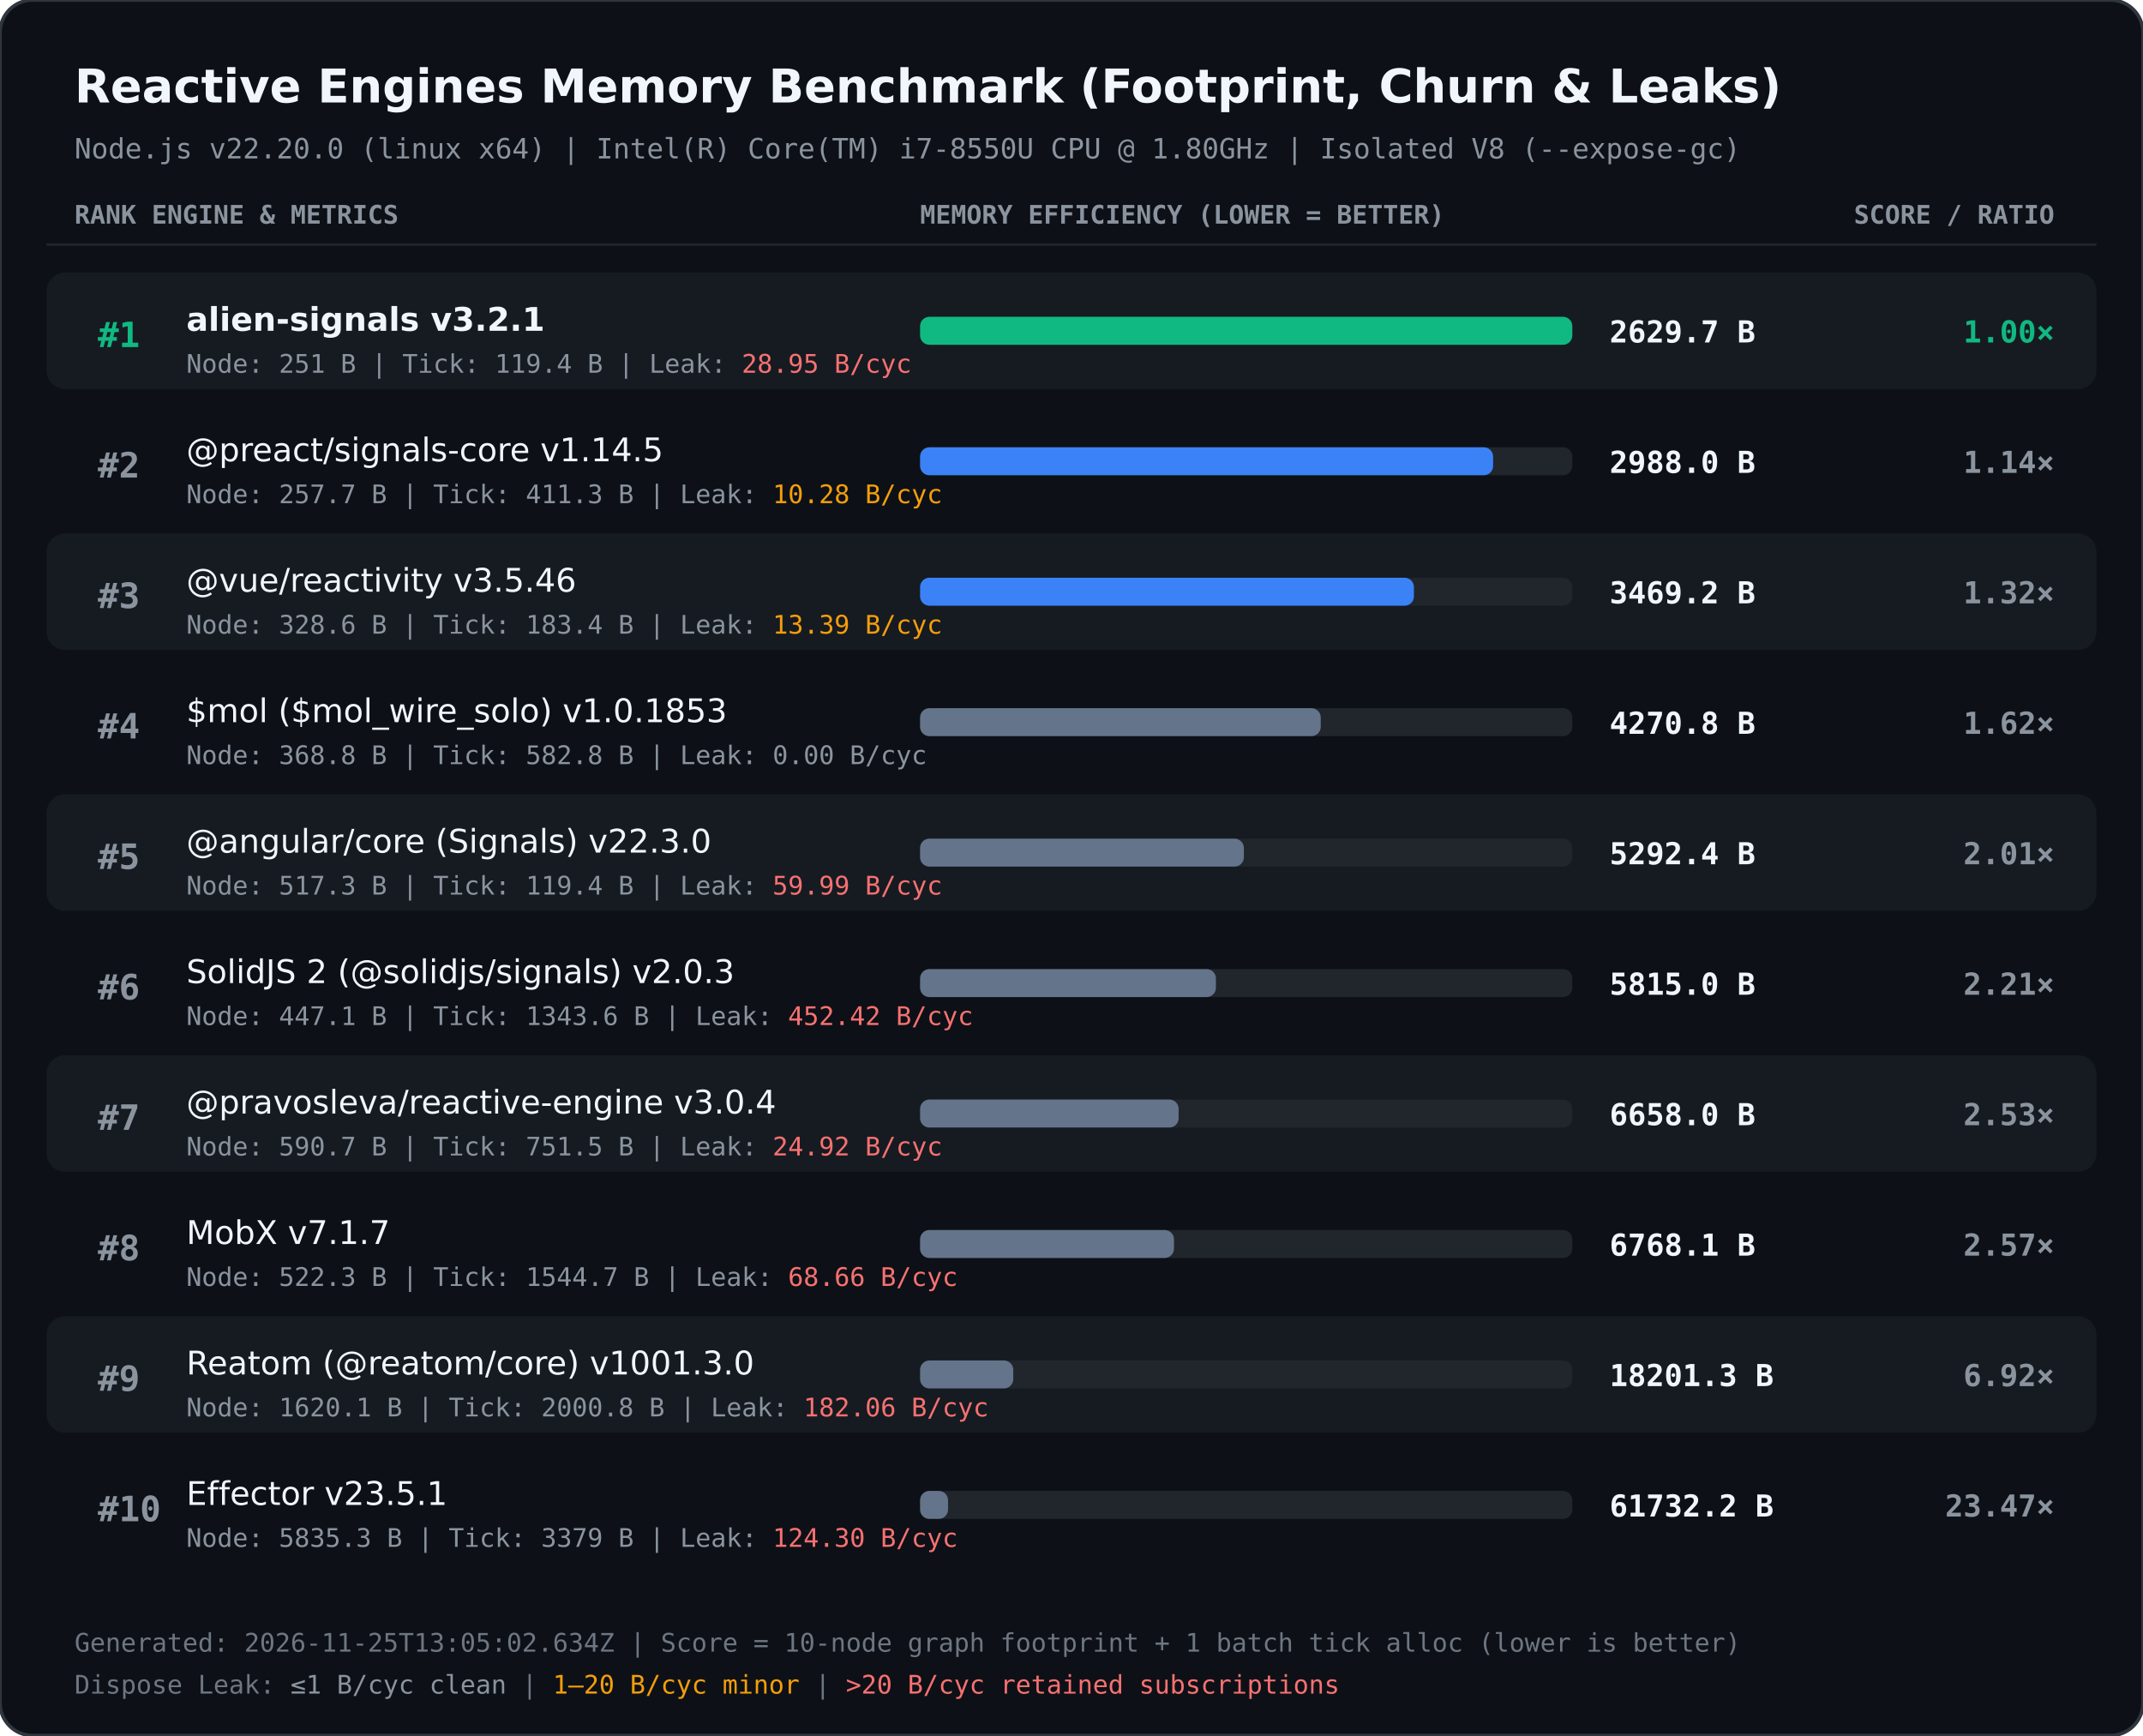
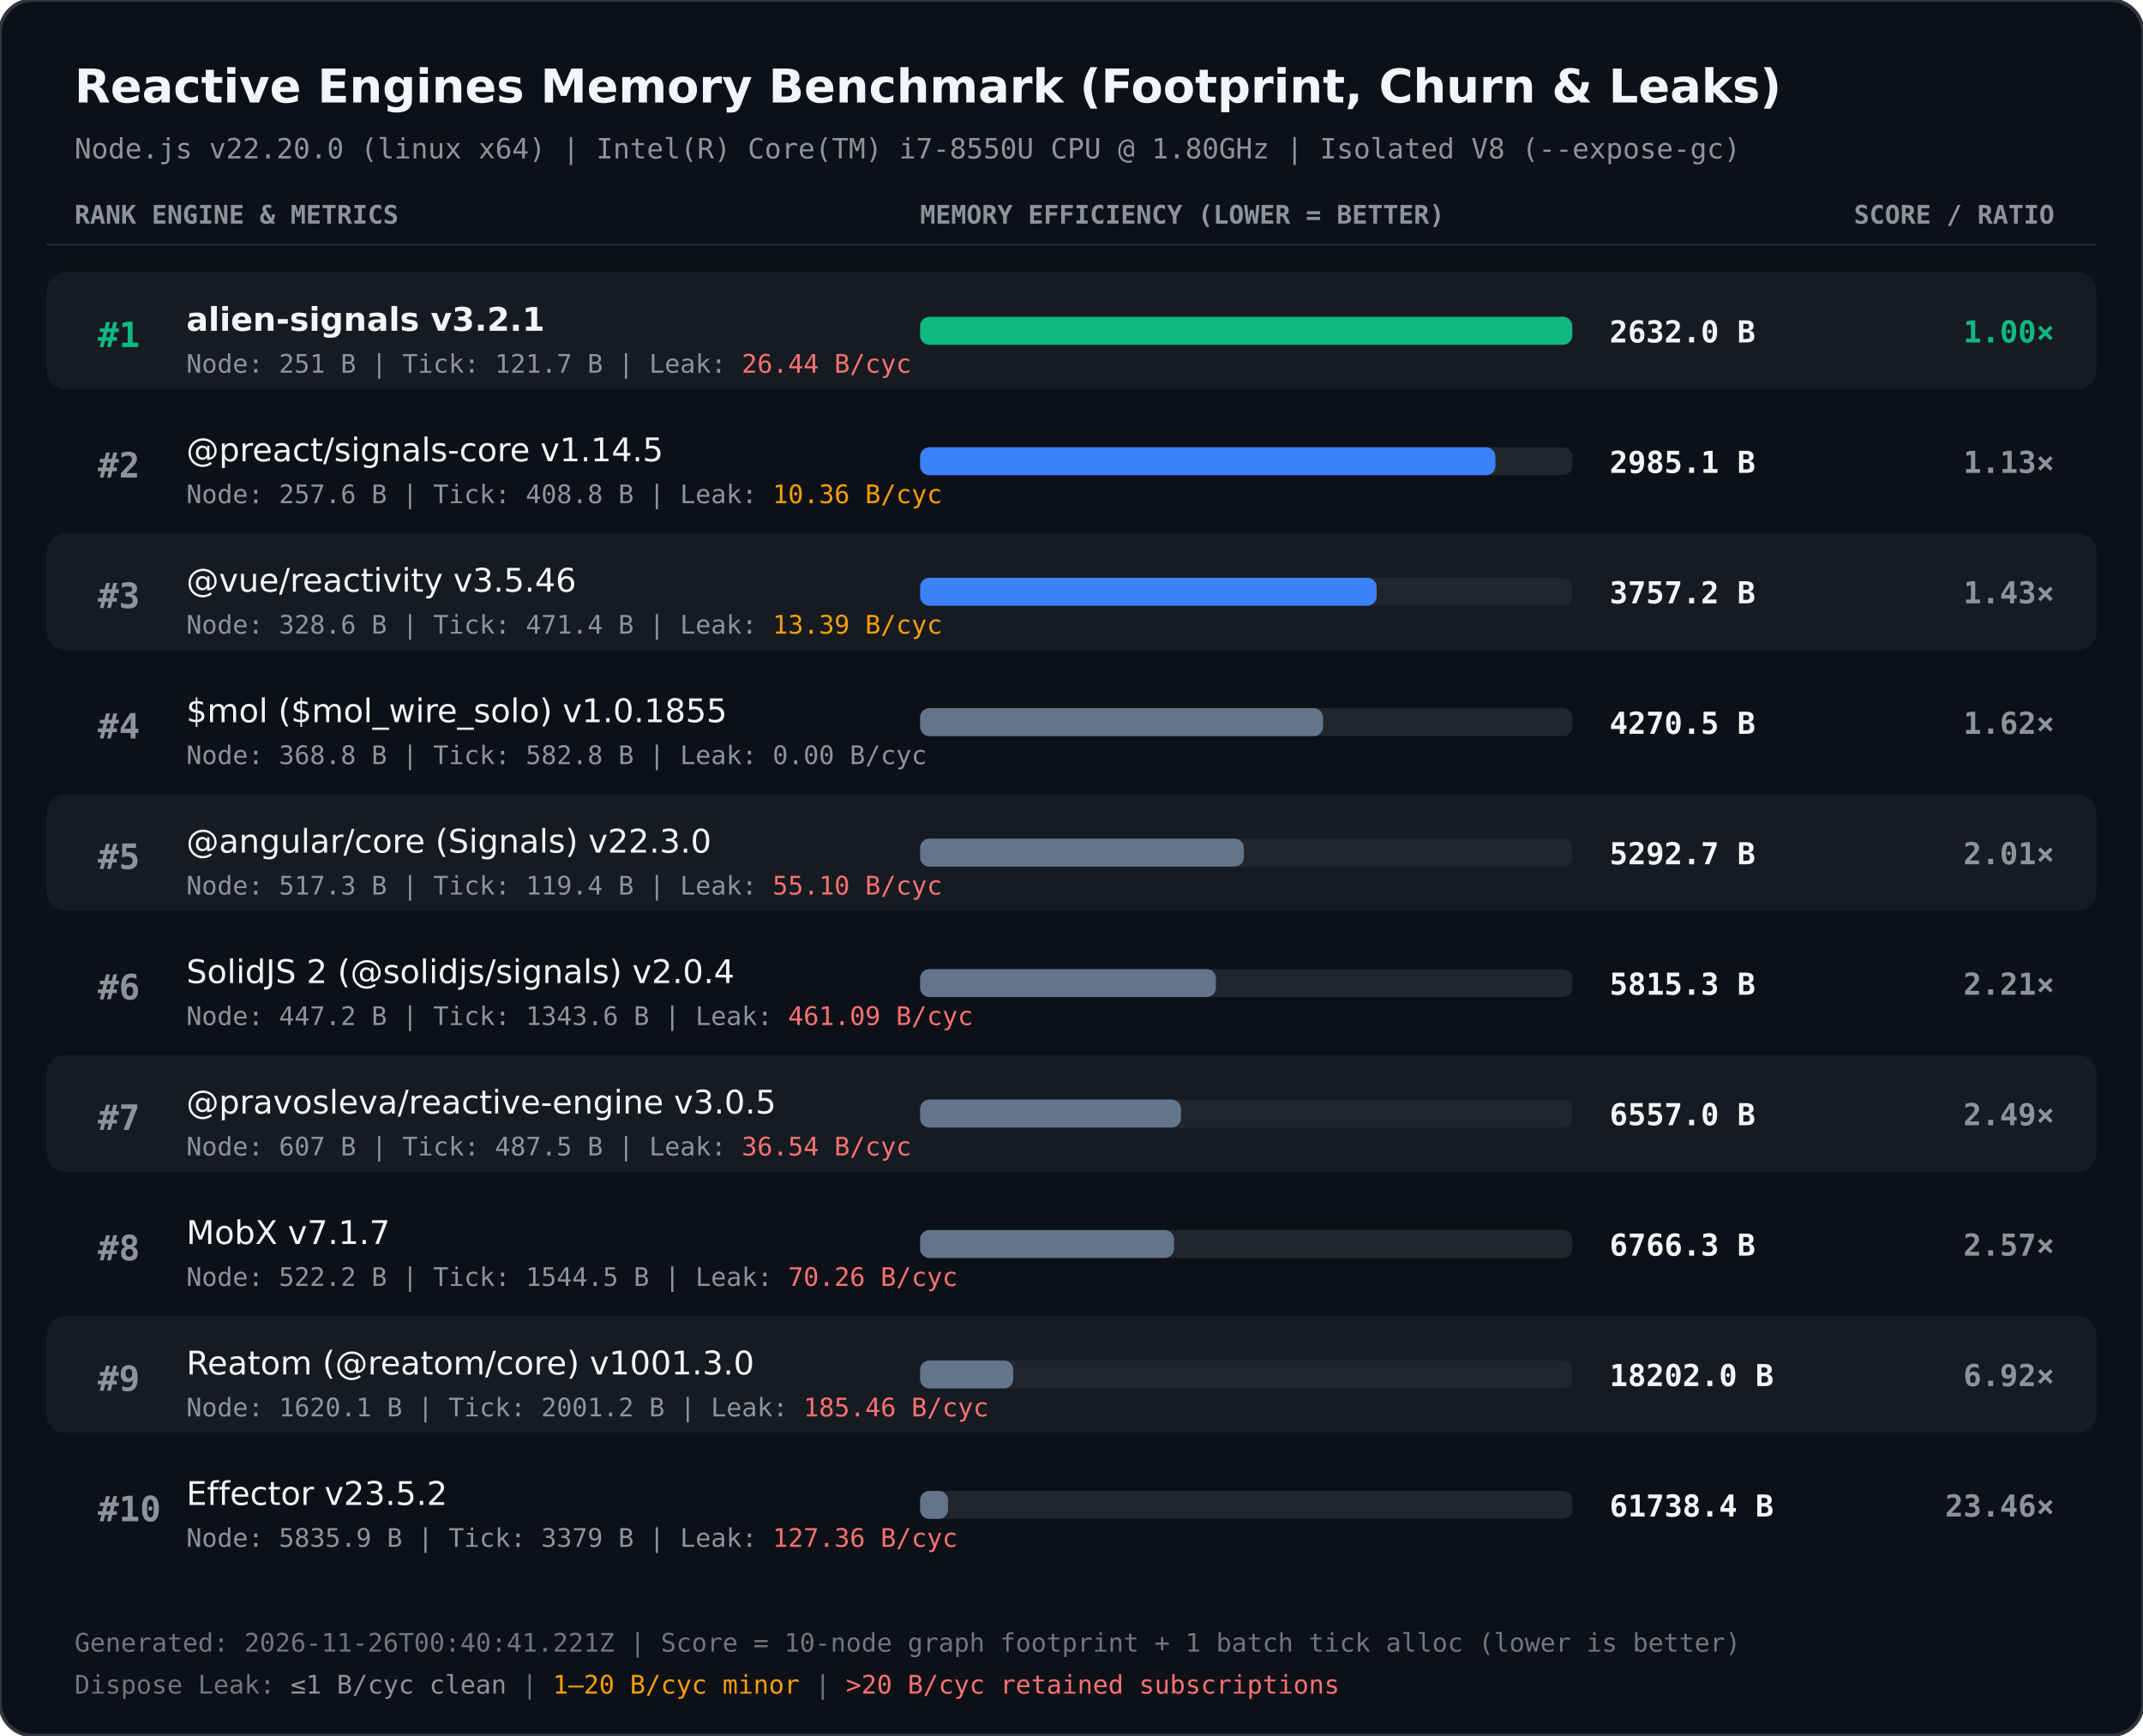
<svg xmlns="http://www.w3.org/2000/svg" width="920" height="745" viewBox="0 0 920 745">
  <rect width="100%" height="100%" rx="14" fill="#0d1117" stroke="#30363d" stroke-width="1.5" />
  <text x="32" y="44" fill="#f0f6fc" font-family="'DejaVu Sans', 'Inter', 'Liberation Sans', sans-serif" font-size="20" font-weight="700">Reactive Engines Memory Benchmark (Footprint, Churn &amp; Leaks)</text>
  <text x="32" y="68" fill="#8b949e" font-family="'DejaVu Sans Mono', 'JetBrains Mono', 'Fira Code', 'Liberation Mono', monospace" font-size="12">Node.js v22.20.0 (linux x64) | Intel(R) Core(TM) i7-8550U CPU @ 1.80GHz | Isolated V8 (--expose-gc)</text>
  <text x="32" y="96" fill="#8b949e" font-family="'DejaVu Sans Mono', 'JetBrains Mono', 'Fira Code', 'Liberation Mono', monospace" font-size="11" font-weight="700">RANK  ENGINE &amp; METRICS</text>
  <text x="395" y="96" fill="#8b949e" font-family="'DejaVu Sans Mono', 'JetBrains Mono', 'Fira Code', 'Liberation Mono', monospace" font-size="11" font-weight="700">MEMORY EFFICIENCY (LOWER = BETTER)</text>
  <text x="882" y="96" text-anchor="end" fill="#8b949e" font-family="'DejaVu Sans Mono', 'JetBrains Mono', 'Fira Code', 'Liberation Mono', monospace" font-size="11" font-weight="700">SCORE / RATIO</text>
  <line x1="20" y1="105" x2="900" y2="105" stroke="#21262d" stroke-width="1" />
  <g transform="translate(0, 115)">
    <rect x="20" y="2" width="880" height="50" rx="8" fill="#161b22" />
    <text x="42" y="34" fill="#10b981" font-family="'DejaVu Sans Mono', 'JetBrains Mono', 'Fira Code', 'Liberation Mono', monospace" font-size="15" font-weight="700">#1</text>
    <text x="80" y="27" fill="#f0f6fc" font-family="'DejaVu Sans', 'Inter', 'Liberation Sans', sans-serif" font-size="14" font-weight="700">alien-signals v3.2.1</text>
-     <text x="80" y="45" fill="#8b949e" font-family="'DejaVu Sans Mono', 'JetBrains Mono', 'Fira Code', 'Liberation Mono', monospace" font-size="11">Node: 251 B | Tick: 119.4 B | Leak: <tspan fill="#f87171">28.95 B/cyc</tspan>
+     <text x="80" y="45" fill="#8b949e" font-family="'DejaVu Sans Mono', 'JetBrains Mono', 'Fira Code', 'Liberation Mono', monospace" font-size="11">Node: 251 B | Tick: 121.7 B | Leak: <tspan fill="#f87171">26.44 B/cyc</tspan>
    </text>
    <rect x="395" y="21" width="280" height="12" rx="4" fill="#21262d" />
    <rect x="395" y="21" width="280" height="12" rx="4" fill="#10b981" />
-     <text x="691" y="32" fill="#f0f6fc" font-family="'DejaVu Sans Mono', 'JetBrains Mono', 'Fira Code', 'Liberation Mono', monospace" font-size="13" font-weight="700">2629.7 B</text>
+     <text x="691" y="32" fill="#f0f6fc" font-family="'DejaVu Sans Mono', 'JetBrains Mono', 'Fira Code', 'Liberation Mono', monospace" font-size="13" font-weight="700">2632.0 B</text>
    <text x="882" y="32" text-anchor="end" fill="#10b981" font-family="'DejaVu Sans Mono', 'JetBrains Mono', 'Fira Code', 'Liberation Mono', monospace" font-size="13" font-weight="700">1.00×</text>
  </g>
  <g transform="translate(0, 171)">
    <rect x="20" y="2" width="880" height="50" rx="8" fill="#0d1117" />
    <text x="42" y="34" fill="#8b949e" font-family="'DejaVu Sans Mono', 'JetBrains Mono', 'Fira Code', 'Liberation Mono', monospace" font-size="15" font-weight="700">#2</text>
    <text x="80" y="27" fill="#f0f6fc" font-family="'DejaVu Sans', 'Inter', 'Liberation Sans', sans-serif" font-size="14" font-weight="500">@preact/signals-core v1.14.5</text>
-     <text x="80" y="45" fill="#8b949e" font-family="'DejaVu Sans Mono', 'JetBrains Mono', 'Fira Code', 'Liberation Mono', monospace" font-size="11">Node: 257.7 B | Tick: 411.3 B | Leak: <tspan fill="#f59e0b">10.28 B/cyc</tspan>
+     <text x="80" y="45" fill="#8b949e" font-family="'DejaVu Sans Mono', 'JetBrains Mono', 'Fira Code', 'Liberation Mono', monospace" font-size="11">Node: 257.6 B | Tick: 408.8 B | Leak: <tspan fill="#f59e0b">10.36 B/cyc</tspan>
    </text>
    <rect x="395" y="21" width="280" height="12" rx="4" fill="#21262d" />
-     <rect x="395" y="21" width="246" height="12" rx="4" fill="#3b82f6" />
-     <text x="691" y="32" fill="#f0f6fc" font-family="'DejaVu Sans Mono', 'JetBrains Mono', 'Fira Code', 'Liberation Mono', monospace" font-size="13" font-weight="700">2988.0 B</text>
-     <text x="882" y="32" text-anchor="end" fill="#8b949e" font-family="'DejaVu Sans Mono', 'JetBrains Mono', 'Fira Code', 'Liberation Mono', monospace" font-size="13" font-weight="700">1.14×</text>
+     <rect x="395" y="21" width="247" height="12" rx="4" fill="#3b82f6" />
+     <text x="691" y="32" fill="#f0f6fc" font-family="'DejaVu Sans Mono', 'JetBrains Mono', 'Fira Code', 'Liberation Mono', monospace" font-size="13" font-weight="700">2985.1 B</text>
+     <text x="882" y="32" text-anchor="end" fill="#8b949e" font-family="'DejaVu Sans Mono', 'JetBrains Mono', 'Fira Code', 'Liberation Mono', monospace" font-size="13" font-weight="700">1.13×</text>
  </g>
  <g transform="translate(0, 227)">
    <rect x="20" y="2" width="880" height="50" rx="8" fill="#161b22" />
    <text x="42" y="34" fill="#8b949e" font-family="'DejaVu Sans Mono', 'JetBrains Mono', 'Fira Code', 'Liberation Mono', monospace" font-size="15" font-weight="700">#3</text>
    <text x="80" y="27" fill="#f0f6fc" font-family="'DejaVu Sans', 'Inter', 'Liberation Sans', sans-serif" font-size="14" font-weight="500">@vue/reactivity v3.5.46</text>
-     <text x="80" y="45" fill="#8b949e" font-family="'DejaVu Sans Mono', 'JetBrains Mono', 'Fira Code', 'Liberation Mono', monospace" font-size="11">Node: 328.6 B | Tick: 183.4 B | Leak: <tspan fill="#f59e0b">13.39 B/cyc</tspan>
+     <text x="80" y="45" fill="#8b949e" font-family="'DejaVu Sans Mono', 'JetBrains Mono', 'Fira Code', 'Liberation Mono', monospace" font-size="11">Node: 328.6 B | Tick: 471.4 B | Leak: <tspan fill="#f59e0b">13.39 B/cyc</tspan>
    </text>
    <rect x="395" y="21" width="280" height="12" rx="4" fill="#21262d" />
-     <rect x="395" y="21" width="212" height="12" rx="4" fill="#3b82f6" />
-     <text x="691" y="32" fill="#f0f6fc" font-family="'DejaVu Sans Mono', 'JetBrains Mono', 'Fira Code', 'Liberation Mono', monospace" font-size="13" font-weight="700">3469.2 B</text>
-     <text x="882" y="32" text-anchor="end" fill="#8b949e" font-family="'DejaVu Sans Mono', 'JetBrains Mono', 'Fira Code', 'Liberation Mono', monospace" font-size="13" font-weight="700">1.32×</text>
+     <rect x="395" y="21" width="196" height="12" rx="4" fill="#3b82f6" />
+     <text x="691" y="32" fill="#f0f6fc" font-family="'DejaVu Sans Mono', 'JetBrains Mono', 'Fira Code', 'Liberation Mono', monospace" font-size="13" font-weight="700">3757.2 B</text>
+     <text x="882" y="32" text-anchor="end" fill="#8b949e" font-family="'DejaVu Sans Mono', 'JetBrains Mono', 'Fira Code', 'Liberation Mono', monospace" font-size="13" font-weight="700">1.43×</text>
  </g>
  <g transform="translate(0, 283)">
    <rect x="20" y="2" width="880" height="50" rx="8" fill="#0d1117" />
    <text x="42" y="34" fill="#8b949e" font-family="'DejaVu Sans Mono', 'JetBrains Mono', 'Fira Code', 'Liberation Mono', monospace" font-size="15" font-weight="700">#4</text>
-     <text x="80" y="27" fill="#f0f6fc" font-family="'DejaVu Sans', 'Inter', 'Liberation Sans', sans-serif" font-size="14" font-weight="500">$mol ($mol_wire_solo) v1.0.1853</text>
+     <text x="80" y="27" fill="#f0f6fc" font-family="'DejaVu Sans', 'Inter', 'Liberation Sans', sans-serif" font-size="14" font-weight="500">$mol ($mol_wire_solo) v1.0.1855</text>
    <text x="80" y="45" fill="#8b949e" font-family="'DejaVu Sans Mono', 'JetBrains Mono', 'Fira Code', 'Liberation Mono', monospace" font-size="11">Node: 368.8 B | Tick: 582.8 B | Leak: <tspan fill="#8b949e">0.00 B/cyc</tspan>
    </text>
    <rect x="395" y="21" width="280" height="12" rx="4" fill="#21262d" />
-     <rect x="395" y="21" width="172" height="12" rx="4" fill="#64748b" />
-     <text x="691" y="32" fill="#f0f6fc" font-family="'DejaVu Sans Mono', 'JetBrains Mono', 'Fira Code', 'Liberation Mono', monospace" font-size="13" font-weight="700">4270.8 B</text>
+     <rect x="395" y="21" width="173" height="12" rx="4" fill="#64748b" />
+     <text x="691" y="32" fill="#f0f6fc" font-family="'DejaVu Sans Mono', 'JetBrains Mono', 'Fira Code', 'Liberation Mono', monospace" font-size="13" font-weight="700">4270.5 B</text>
    <text x="882" y="32" text-anchor="end" fill="#8b949e" font-family="'DejaVu Sans Mono', 'JetBrains Mono', 'Fira Code', 'Liberation Mono', monospace" font-size="13" font-weight="700">1.62×</text>
  </g>
  <g transform="translate(0, 339)">
    <rect x="20" y="2" width="880" height="50" rx="8" fill="#161b22" />
    <text x="42" y="34" fill="#8b949e" font-family="'DejaVu Sans Mono', 'JetBrains Mono', 'Fira Code', 'Liberation Mono', monospace" font-size="15" font-weight="700">#5</text>
    <text x="80" y="27" fill="#f0f6fc" font-family="'DejaVu Sans', 'Inter', 'Liberation Sans', sans-serif" font-size="14" font-weight="500">@angular/core (Signals) v22.3.0</text>
-     <text x="80" y="45" fill="#8b949e" font-family="'DejaVu Sans Mono', 'JetBrains Mono', 'Fira Code', 'Liberation Mono', monospace" font-size="11">Node: 517.3 B | Tick: 119.4 B | Leak: <tspan fill="#f87171">59.99 B/cyc</tspan>
+     <text x="80" y="45" fill="#8b949e" font-family="'DejaVu Sans Mono', 'JetBrains Mono', 'Fira Code', 'Liberation Mono', monospace" font-size="11">Node: 517.3 B | Tick: 119.4 B | Leak: <tspan fill="#f87171">55.10 B/cyc</tspan>
    </text>
    <rect x="395" y="21" width="280" height="12" rx="4" fill="#21262d" />
    <rect x="395" y="21" width="139" height="12" rx="4" fill="#64748b" />
-     <text x="691" y="32" fill="#f0f6fc" font-family="'DejaVu Sans Mono', 'JetBrains Mono', 'Fira Code', 'Liberation Mono', monospace" font-size="13" font-weight="700">5292.4 B</text>
+     <text x="691" y="32" fill="#f0f6fc" font-family="'DejaVu Sans Mono', 'JetBrains Mono', 'Fira Code', 'Liberation Mono', monospace" font-size="13" font-weight="700">5292.7 B</text>
    <text x="882" y="32" text-anchor="end" fill="#8b949e" font-family="'DejaVu Sans Mono', 'JetBrains Mono', 'Fira Code', 'Liberation Mono', monospace" font-size="13" font-weight="700">2.01×</text>
  </g>
  <g transform="translate(0, 395)">
    <rect x="20" y="2" width="880" height="50" rx="8" fill="#0d1117" />
    <text x="42" y="34" fill="#8b949e" font-family="'DejaVu Sans Mono', 'JetBrains Mono', 'Fira Code', 'Liberation Mono', monospace" font-size="15" font-weight="700">#6</text>
-     <text x="80" y="27" fill="#f0f6fc" font-family="'DejaVu Sans', 'Inter', 'Liberation Sans', sans-serif" font-size="14" font-weight="500">SolidJS 2 (@solidjs/signals) v2.0.3</text>
-     <text x="80" y="45" fill="#8b949e" font-family="'DejaVu Sans Mono', 'JetBrains Mono', 'Fira Code', 'Liberation Mono', monospace" font-size="11">Node: 447.1 B | Tick: 1343.6 B | Leak: <tspan fill="#f87171">452.42 B/cyc</tspan>
+     <text x="80" y="27" fill="#f0f6fc" font-family="'DejaVu Sans', 'Inter', 'Liberation Sans', sans-serif" font-size="14" font-weight="500">SolidJS 2 (@solidjs/signals) v2.0.4</text>
+     <text x="80" y="45" fill="#8b949e" font-family="'DejaVu Sans Mono', 'JetBrains Mono', 'Fira Code', 'Liberation Mono', monospace" font-size="11">Node: 447.2 B | Tick: 1343.6 B | Leak: <tspan fill="#f87171">461.09 B/cyc</tspan>
    </text>
    <rect x="395" y="21" width="280" height="12" rx="4" fill="#21262d" />
    <rect x="395" y="21" width="127" height="12" rx="4" fill="#64748b" />
-     <text x="691" y="32" fill="#f0f6fc" font-family="'DejaVu Sans Mono', 'JetBrains Mono', 'Fira Code', 'Liberation Mono', monospace" font-size="13" font-weight="700">5815.0 B</text>
+     <text x="691" y="32" fill="#f0f6fc" font-family="'DejaVu Sans Mono', 'JetBrains Mono', 'Fira Code', 'Liberation Mono', monospace" font-size="13" font-weight="700">5815.3 B</text>
    <text x="882" y="32" text-anchor="end" fill="#8b949e" font-family="'DejaVu Sans Mono', 'JetBrains Mono', 'Fira Code', 'Liberation Mono', monospace" font-size="13" font-weight="700">2.21×</text>
  </g>
  <g transform="translate(0, 451)">
    <rect x="20" y="2" width="880" height="50" rx="8" fill="#161b22" />
    <text x="42" y="34" fill="#8b949e" font-family="'DejaVu Sans Mono', 'JetBrains Mono', 'Fira Code', 'Liberation Mono', monospace" font-size="15" font-weight="700">#7</text>
-     <text x="80" y="27" fill="#f0f6fc" font-family="'DejaVu Sans', 'Inter', 'Liberation Sans', sans-serif" font-size="14" font-weight="500">@pravosleva/reactive-engine v3.0.4</text>
-     <text x="80" y="45" fill="#8b949e" font-family="'DejaVu Sans Mono', 'JetBrains Mono', 'Fira Code', 'Liberation Mono', monospace" font-size="11">Node: 590.7 B | Tick: 751.5 B | Leak: <tspan fill="#f87171">24.92 B/cyc</tspan>
+     <text x="80" y="27" fill="#f0f6fc" font-family="'DejaVu Sans', 'Inter', 'Liberation Sans', sans-serif" font-size="14" font-weight="500">@pravosleva/reactive-engine v3.0.5</text>
+     <text x="80" y="45" fill="#8b949e" font-family="'DejaVu Sans Mono', 'JetBrains Mono', 'Fira Code', 'Liberation Mono', monospace" font-size="11">Node: 607 B | Tick: 487.5 B | Leak: <tspan fill="#f87171">36.54 B/cyc</tspan>
    </text>
    <rect x="395" y="21" width="280" height="12" rx="4" fill="#21262d" />
-     <rect x="395" y="21" width="111" height="12" rx="4" fill="#64748b" />
-     <text x="691" y="32" fill="#f0f6fc" font-family="'DejaVu Sans Mono', 'JetBrains Mono', 'Fira Code', 'Liberation Mono', monospace" font-size="13" font-weight="700">6658.0 B</text>
-     <text x="882" y="32" text-anchor="end" fill="#8b949e" font-family="'DejaVu Sans Mono', 'JetBrains Mono', 'Fira Code', 'Liberation Mono', monospace" font-size="13" font-weight="700">2.53×</text>
+     <rect x="395" y="21" width="112" height="12" rx="4" fill="#64748b" />
+     <text x="691" y="32" fill="#f0f6fc" font-family="'DejaVu Sans Mono', 'JetBrains Mono', 'Fira Code', 'Liberation Mono', monospace" font-size="13" font-weight="700">6557.0 B</text>
+     <text x="882" y="32" text-anchor="end" fill="#8b949e" font-family="'DejaVu Sans Mono', 'JetBrains Mono', 'Fira Code', 'Liberation Mono', monospace" font-size="13" font-weight="700">2.49×</text>
  </g>
  <g transform="translate(0, 507)">
    <rect x="20" y="2" width="880" height="50" rx="8" fill="#0d1117" />
    <text x="42" y="34" fill="#8b949e" font-family="'DejaVu Sans Mono', 'JetBrains Mono', 'Fira Code', 'Liberation Mono', monospace" font-size="15" font-weight="700">#8</text>
    <text x="80" y="27" fill="#f0f6fc" font-family="'DejaVu Sans', 'Inter', 'Liberation Sans', sans-serif" font-size="14" font-weight="500">MobX v7.1.7</text>
-     <text x="80" y="45" fill="#8b949e" font-family="'DejaVu Sans Mono', 'JetBrains Mono', 'Fira Code', 'Liberation Mono', monospace" font-size="11">Node: 522.3 B | Tick: 1544.7 B | Leak: <tspan fill="#f87171">68.66 B/cyc</tspan>
+     <text x="80" y="45" fill="#8b949e" font-family="'DejaVu Sans Mono', 'JetBrains Mono', 'Fira Code', 'Liberation Mono', monospace" font-size="11">Node: 522.2 B | Tick: 1544.5 B | Leak: <tspan fill="#f87171">70.26 B/cyc</tspan>
    </text>
    <rect x="395" y="21" width="280" height="12" rx="4" fill="#21262d" />
    <rect x="395" y="21" width="109" height="12" rx="4" fill="#64748b" />
-     <text x="691" y="32" fill="#f0f6fc" font-family="'DejaVu Sans Mono', 'JetBrains Mono', 'Fira Code', 'Liberation Mono', monospace" font-size="13" font-weight="700">6768.1 B</text>
+     <text x="691" y="32" fill="#f0f6fc" font-family="'DejaVu Sans Mono', 'JetBrains Mono', 'Fira Code', 'Liberation Mono', monospace" font-size="13" font-weight="700">6766.3 B</text>
    <text x="882" y="32" text-anchor="end" fill="#8b949e" font-family="'DejaVu Sans Mono', 'JetBrains Mono', 'Fira Code', 'Liberation Mono', monospace" font-size="13" font-weight="700">2.57×</text>
  </g>
  <g transform="translate(0, 563)">
    <rect x="20" y="2" width="880" height="50" rx="8" fill="#161b22" />
    <text x="42" y="34" fill="#8b949e" font-family="'DejaVu Sans Mono', 'JetBrains Mono', 'Fira Code', 'Liberation Mono', monospace" font-size="15" font-weight="700">#9</text>
    <text x="80" y="27" fill="#f0f6fc" font-family="'DejaVu Sans', 'Inter', 'Liberation Sans', sans-serif" font-size="14" font-weight="500">Reatom (@reatom/core) v1001.3.0</text>
-     <text x="80" y="45" fill="#8b949e" font-family="'DejaVu Sans Mono', 'JetBrains Mono', 'Fira Code', 'Liberation Mono', monospace" font-size="11">Node: 1620.1 B | Tick: 2000.8 B | Leak: <tspan fill="#f87171">182.06 B/cyc</tspan>
+     <text x="80" y="45" fill="#8b949e" font-family="'DejaVu Sans Mono', 'JetBrains Mono', 'Fira Code', 'Liberation Mono', monospace" font-size="11">Node: 1620.1 B | Tick: 2001.2 B | Leak: <tspan fill="#f87171">185.46 B/cyc</tspan>
    </text>
    <rect x="395" y="21" width="280" height="12" rx="4" fill="#21262d" />
    <rect x="395" y="21" width="40" height="12" rx="4" fill="#64748b" />
-     <text x="691" y="32" fill="#f0f6fc" font-family="'DejaVu Sans Mono', 'JetBrains Mono', 'Fira Code', 'Liberation Mono', monospace" font-size="13" font-weight="700">18201.3 B</text>
+     <text x="691" y="32" fill="#f0f6fc" font-family="'DejaVu Sans Mono', 'JetBrains Mono', 'Fira Code', 'Liberation Mono', monospace" font-size="13" font-weight="700">18202.0 B</text>
    <text x="882" y="32" text-anchor="end" fill="#8b949e" font-family="'DejaVu Sans Mono', 'JetBrains Mono', 'Fira Code', 'Liberation Mono', monospace" font-size="13" font-weight="700">6.92×</text>
  </g>
  <g transform="translate(0, 619)">
    <rect x="20" y="2" width="880" height="50" rx="8" fill="#0d1117" />
    <text x="42" y="34" fill="#8b949e" font-family="'DejaVu Sans Mono', 'JetBrains Mono', 'Fira Code', 'Liberation Mono', monospace" font-size="15" font-weight="700">#10</text>
-     <text x="80" y="27" fill="#f0f6fc" font-family="'DejaVu Sans', 'Inter', 'Liberation Sans', sans-serif" font-size="14" font-weight="500">Effector v23.5.1</text>
-     <text x="80" y="45" fill="#8b949e" font-family="'DejaVu Sans Mono', 'JetBrains Mono', 'Fira Code', 'Liberation Mono', monospace" font-size="11">Node: 5835.3 B | Tick: 3379 B | Leak: <tspan fill="#f87171">124.30 B/cyc</tspan>
+     <text x="80" y="27" fill="#f0f6fc" font-family="'DejaVu Sans', 'Inter', 'Liberation Sans', sans-serif" font-size="14" font-weight="500">Effector v23.5.2</text>
+     <text x="80" y="45" fill="#8b949e" font-family="'DejaVu Sans Mono', 'JetBrains Mono', 'Fira Code', 'Liberation Mono', monospace" font-size="11">Node: 5835.9 B | Tick: 3379 B | Leak: <tspan fill="#f87171">127.36 B/cyc</tspan>
    </text>
    <rect x="395" y="21" width="280" height="12" rx="4" fill="#21262d" />
    <rect x="395" y="21" width="12" height="12" rx="4" fill="#64748b" />
-     <text x="691" y="32" fill="#f0f6fc" font-family="'DejaVu Sans Mono', 'JetBrains Mono', 'Fira Code', 'Liberation Mono', monospace" font-size="13" font-weight="700">61732.2 B</text>
-     <text x="882" y="32" text-anchor="end" fill="#8b949e" font-family="'DejaVu Sans Mono', 'JetBrains Mono', 'Fira Code', 'Liberation Mono', monospace" font-size="13" font-weight="700">23.47×</text>
+     <text x="691" y="32" fill="#f0f6fc" font-family="'DejaVu Sans Mono', 'JetBrains Mono', 'Fira Code', 'Liberation Mono', monospace" font-size="13" font-weight="700">61738.4 B</text>
+     <text x="882" y="32" text-anchor="end" fill="#8b949e" font-family="'DejaVu Sans Mono', 'JetBrains Mono', 'Fira Code', 'Liberation Mono', monospace" font-size="13" font-weight="700">23.46×</text>
  </g>
-   <text x="32" y="709" fill="#6e7681" font-family="'DejaVu Sans Mono', 'JetBrains Mono', 'Fira Code', 'Liberation Mono', monospace" font-size="11">Generated: 2026-11-25T13:05:02.634Z | Score = 10-node graph footprint + 1 batch tick alloc (lower is better)</text>
+   <text x="32" y="709" fill="#6e7681" font-family="'DejaVu Sans Mono', 'JetBrains Mono', 'Fira Code', 'Liberation Mono', monospace" font-size="11">Generated: 2026-11-26T00:40:41.221Z | Score = 10-node graph footprint + 1 batch tick alloc (lower is better)</text>
  <text x="32" y="727" fill="#6e7681" font-family="'DejaVu Sans Mono', 'JetBrains Mono', 'Fira Code', 'Liberation Mono', monospace" font-size="11">Dispose Leak: <tspan fill="#8b949e">≤1 B/cyc clean</tspan> | <tspan fill="#f59e0b">1–20 B/cyc minor</tspan> | <tspan fill="#f87171">&gt;20 B/cyc retained subscriptions</tspan>
  </text>
</svg>
